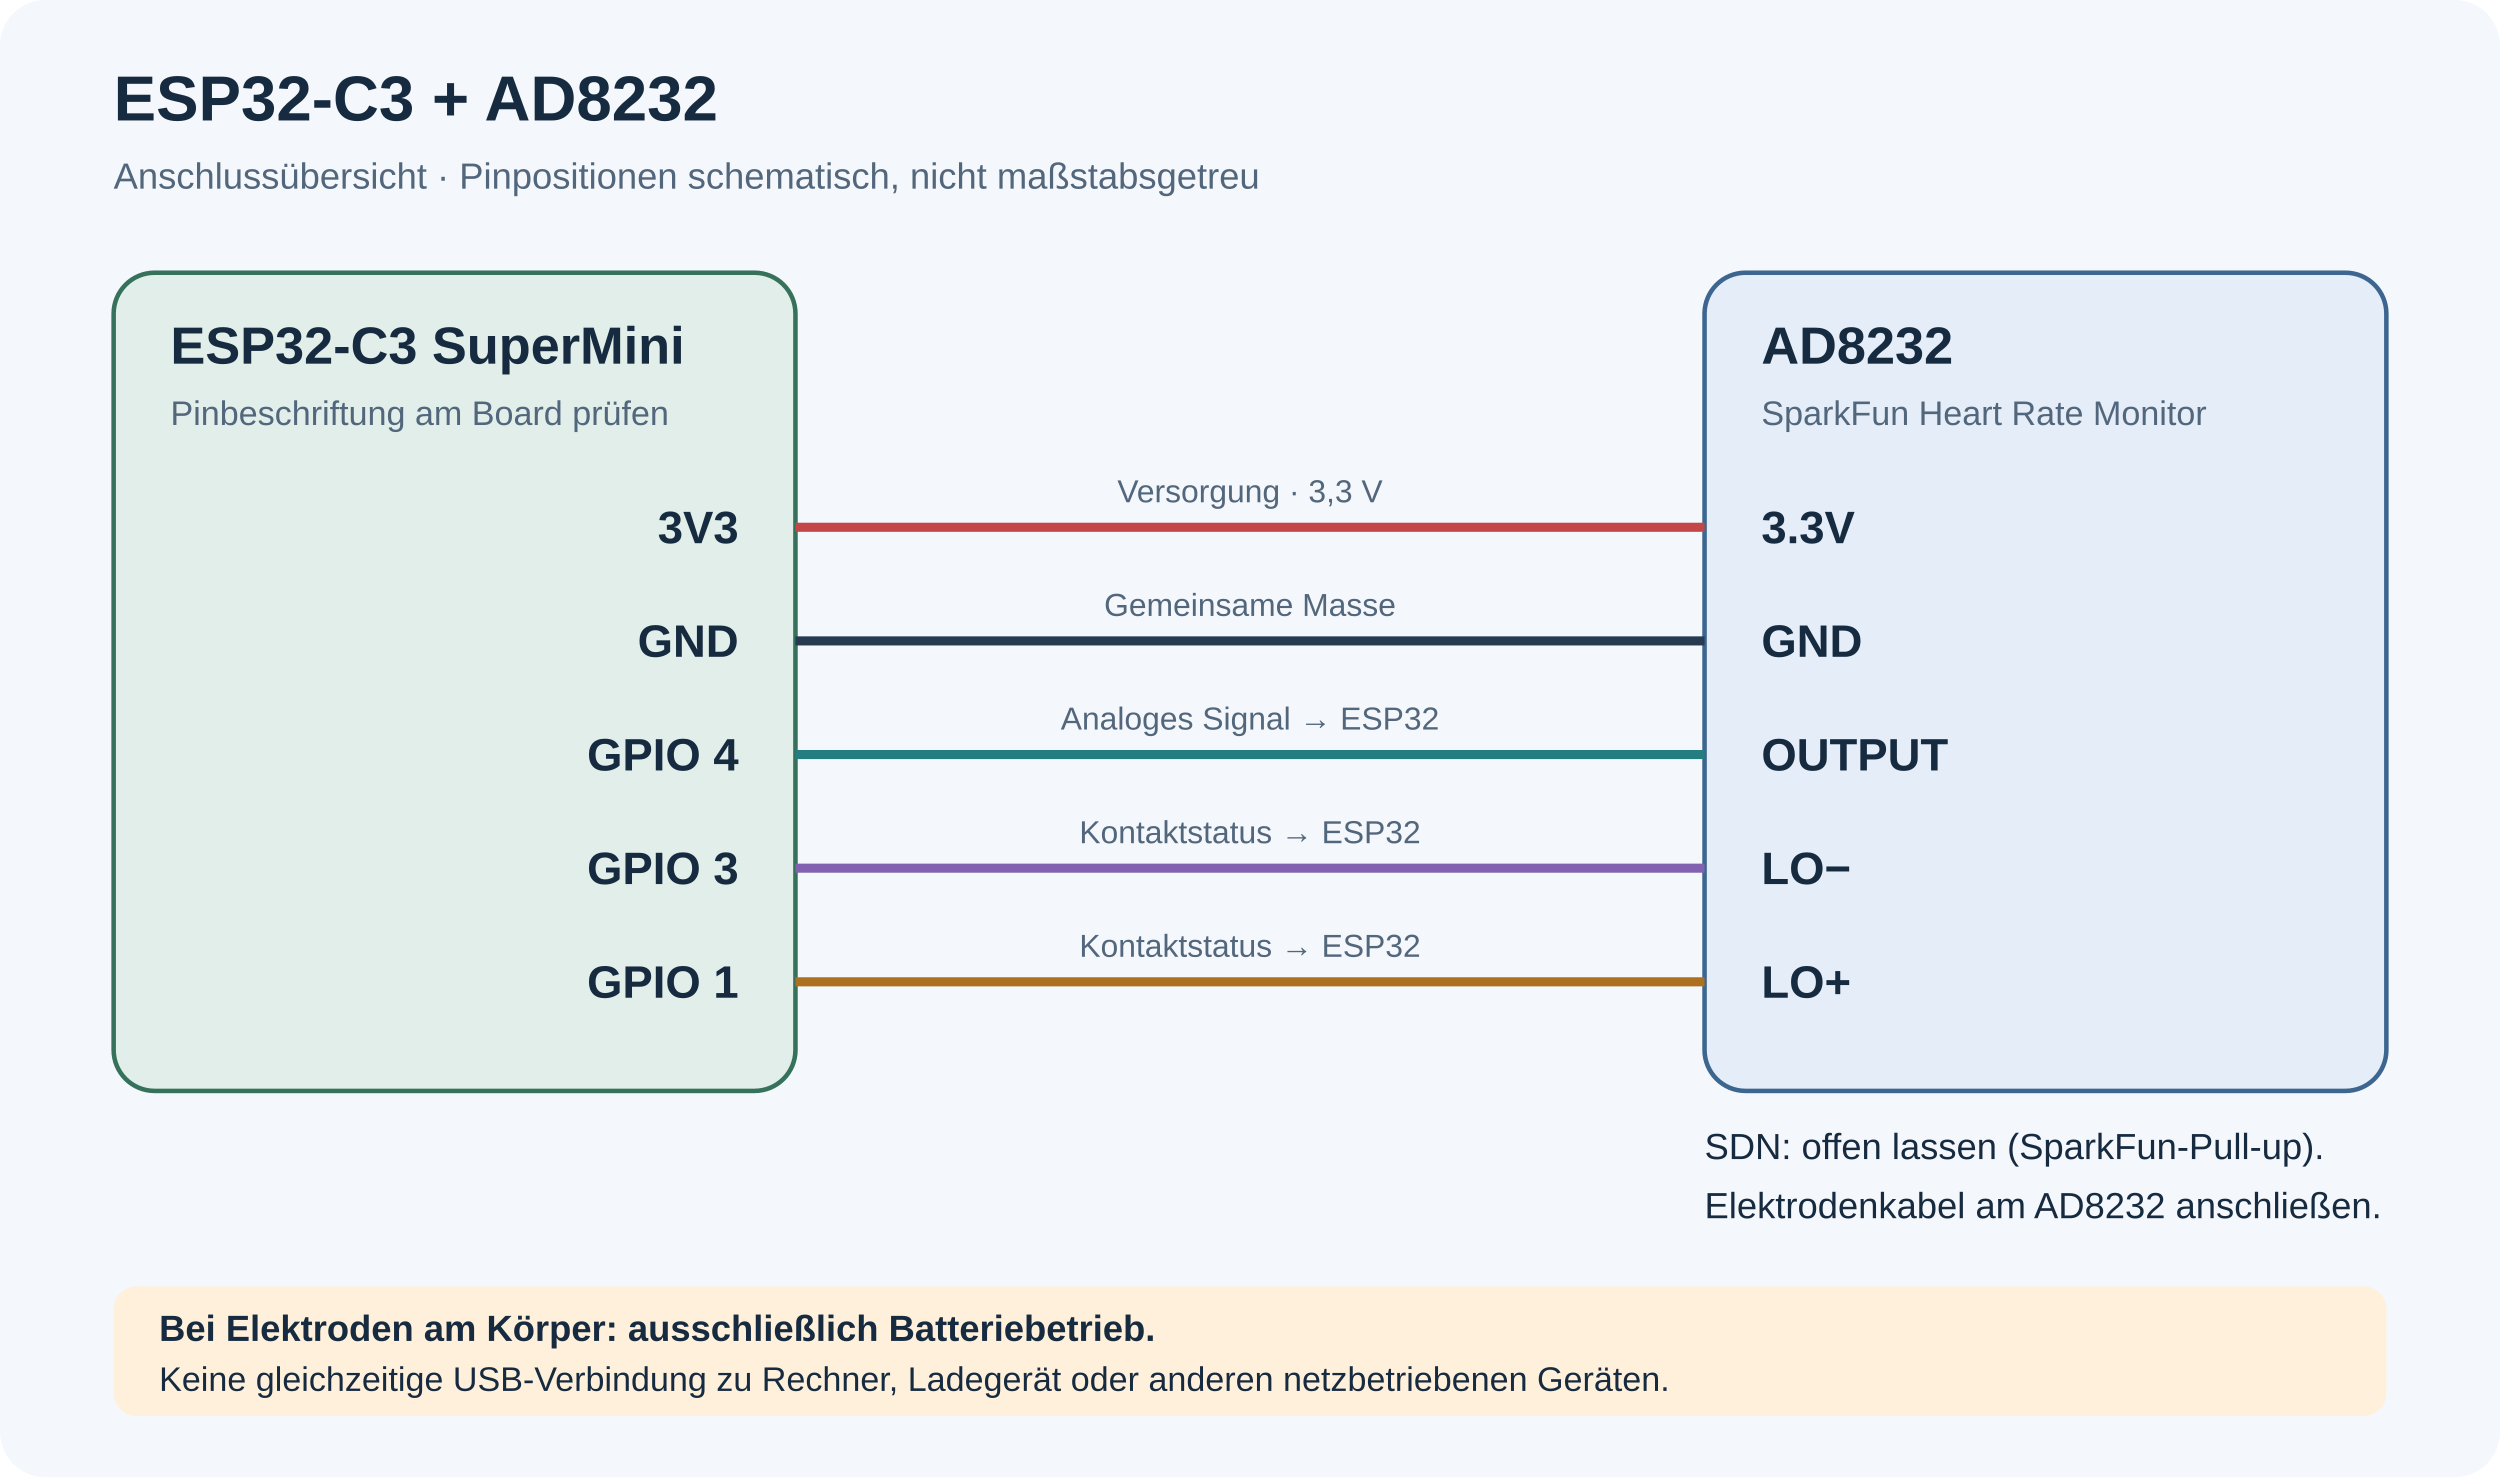
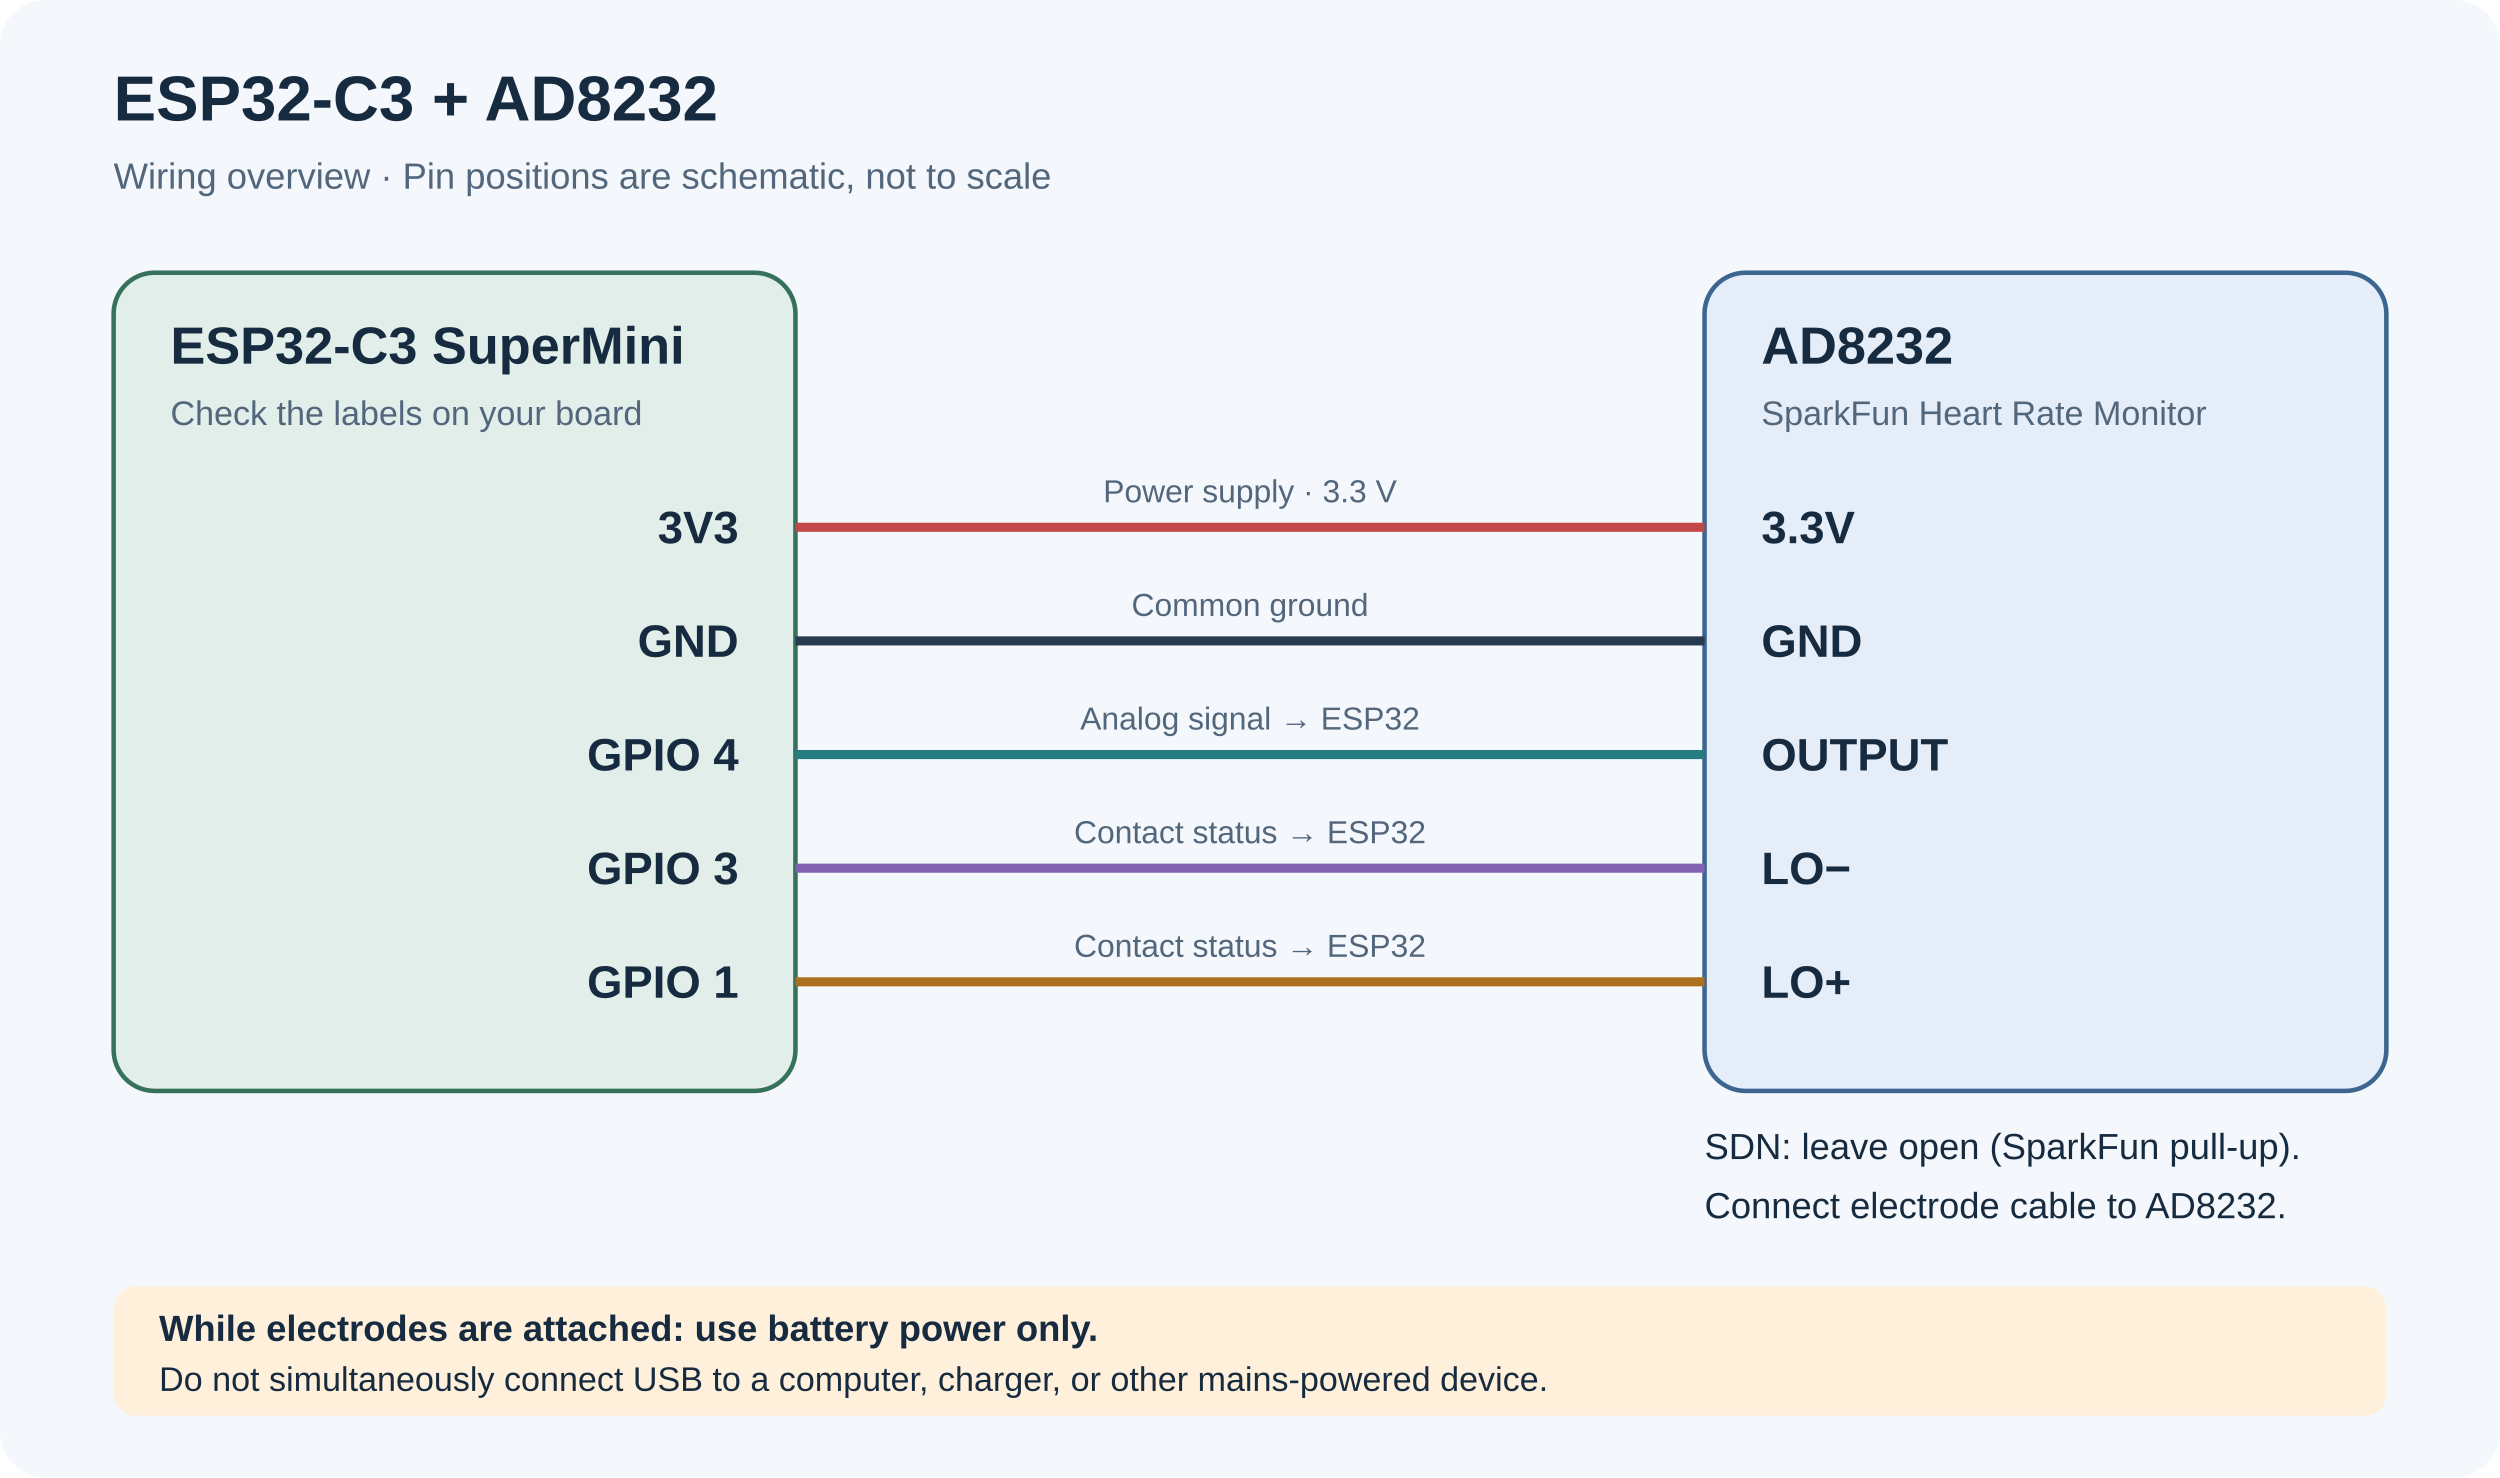
<svg xmlns="http://www.w3.org/2000/svg" width="1100" height="650" viewBox="0 0 1100 650" role="img" aria-labelledby="title desc">
  <rect width="1100" height="650" rx="20" fill="#f4f7fb" />
  <g font-family="Arial, sans-serif" fill="#172b40">
    <text x="50" y="53" font-size="28" font-weight="700">ESP32-C3 + AD8232</text>
-     <text x="50" y="83" font-size="16" fill="#52667c">Anschlussübersicht · Pinpositionen schematisch, nicht maßstabsgetreu</text>
+     <text x="50" y="83" font-size="16" fill="#52667c">Wiring overview · Pin positions are schematic, not to scale</text>
    <rect x="50" y="120" width="300" height="360" rx="18" fill="#e1eee9" stroke="#36715b" stroke-width="2" />
    <text x="75" y="160" font-size="23" font-weight="700">ESP32-C3 SuperMini</text>
-     <text x="75" y="187" font-size="15" fill="#52667c">Pinbeschriftung am Board prüfen</text>
+     <text x="75" y="187" font-size="15" fill="#52667c">Check the labels on your board</text>
    <rect x="750" y="120" width="300" height="360" rx="18" fill="#e4edf8" stroke="#3c668f" stroke-width="2" />
    <text x="775" y="160" font-size="23" font-weight="700">AD8232</text>
    <text x="775" y="187" font-size="15" fill="#52667c">SparkFun Heart Rate Monitor</text>
    <g font-size="20" font-weight="700">
      <text x="325" y="239" text-anchor="end">3V3</text>
      <text x="775" y="239">3.3V</text>
      <text x="325" y="289" text-anchor="end">GND</text>
      <text x="775" y="289">GND</text>
      <text x="325" y="339" text-anchor="end">GPIO 4</text>
      <text x="775" y="339">OUTPUT</text>
      <text x="325" y="389" text-anchor="end">GPIO 3</text>
      <text x="775" y="389">LO−</text>
      <text x="325" y="439" text-anchor="end">GPIO 1</text>
      <text x="775" y="439">LO+</text>
    </g>
    <g fill="none" stroke-width="4">
      <path d="M350 232H750" stroke="#c34747" />
      <path d="M350 282H750" stroke="#263b50" />
      <path d="M350 332H750" stroke="#247d80" />
      <path d="M350 382H750" stroke="#8162b0" />
      <path d="M350 432H750" stroke="#ad701e" />
    </g>
    <g font-size="14" text-anchor="middle" fill="#52667c">
-       <text x="550" y="221">Versorgung · 3,3 V</text>
-       <text x="550" y="271">Gemeinsame Masse</text>
-       <text x="550" y="321">Analoges Signal → ESP32</text>
-       <text x="550" y="371">Kontaktstatus → ESP32</text>
-       <text x="550" y="421">Kontaktstatus → ESP32</text>
+       <text x="550" y="221">Power supply · 3.3 V</text>
+       <text x="550" y="271">Common ground</text>
+       <text x="550" y="321">Analog signal → ESP32</text>
+       <text x="550" y="371">Contact status → ESP32</text>
+       <text x="550" y="421">Contact status → ESP32</text>
    </g>
-     <text x="750" y="510" font-size="16">SDN: offen lassen (SparkFun-Pull-up).</text>
-     <text x="750" y="536" font-size="16">Elektrodenkabel am AD8232 anschließen.</text>
+     <text x="750" y="510" font-size="16">SDN: leave open (SparkFun pull-up).</text>
+     <text x="750" y="536" font-size="16">Connect electrode cable to AD8232.</text>
    <rect x="50" y="566" width="1000" height="57" rx="10" fill="#fff0db" />
-     <text x="70" y="590" font-size="16" font-weight="700">Bei Elektroden am Körper: ausschließlich Batteriebetrieb.</text>
-     <text x="70" y="612" font-size="15">Keine gleichzeitige USB-Verbindung zu Rechner, Ladegerät oder anderen netzbetriebenen Geräten.</text>
+     <text x="70" y="590" font-size="16" font-weight="700">While electrodes are attached: use battery power only.</text>
+     <text x="70" y="612" font-size="15">Do not simultaneously connect USB to a computer, charger, or other mains-powered device.</text>
  </g>
</svg>
